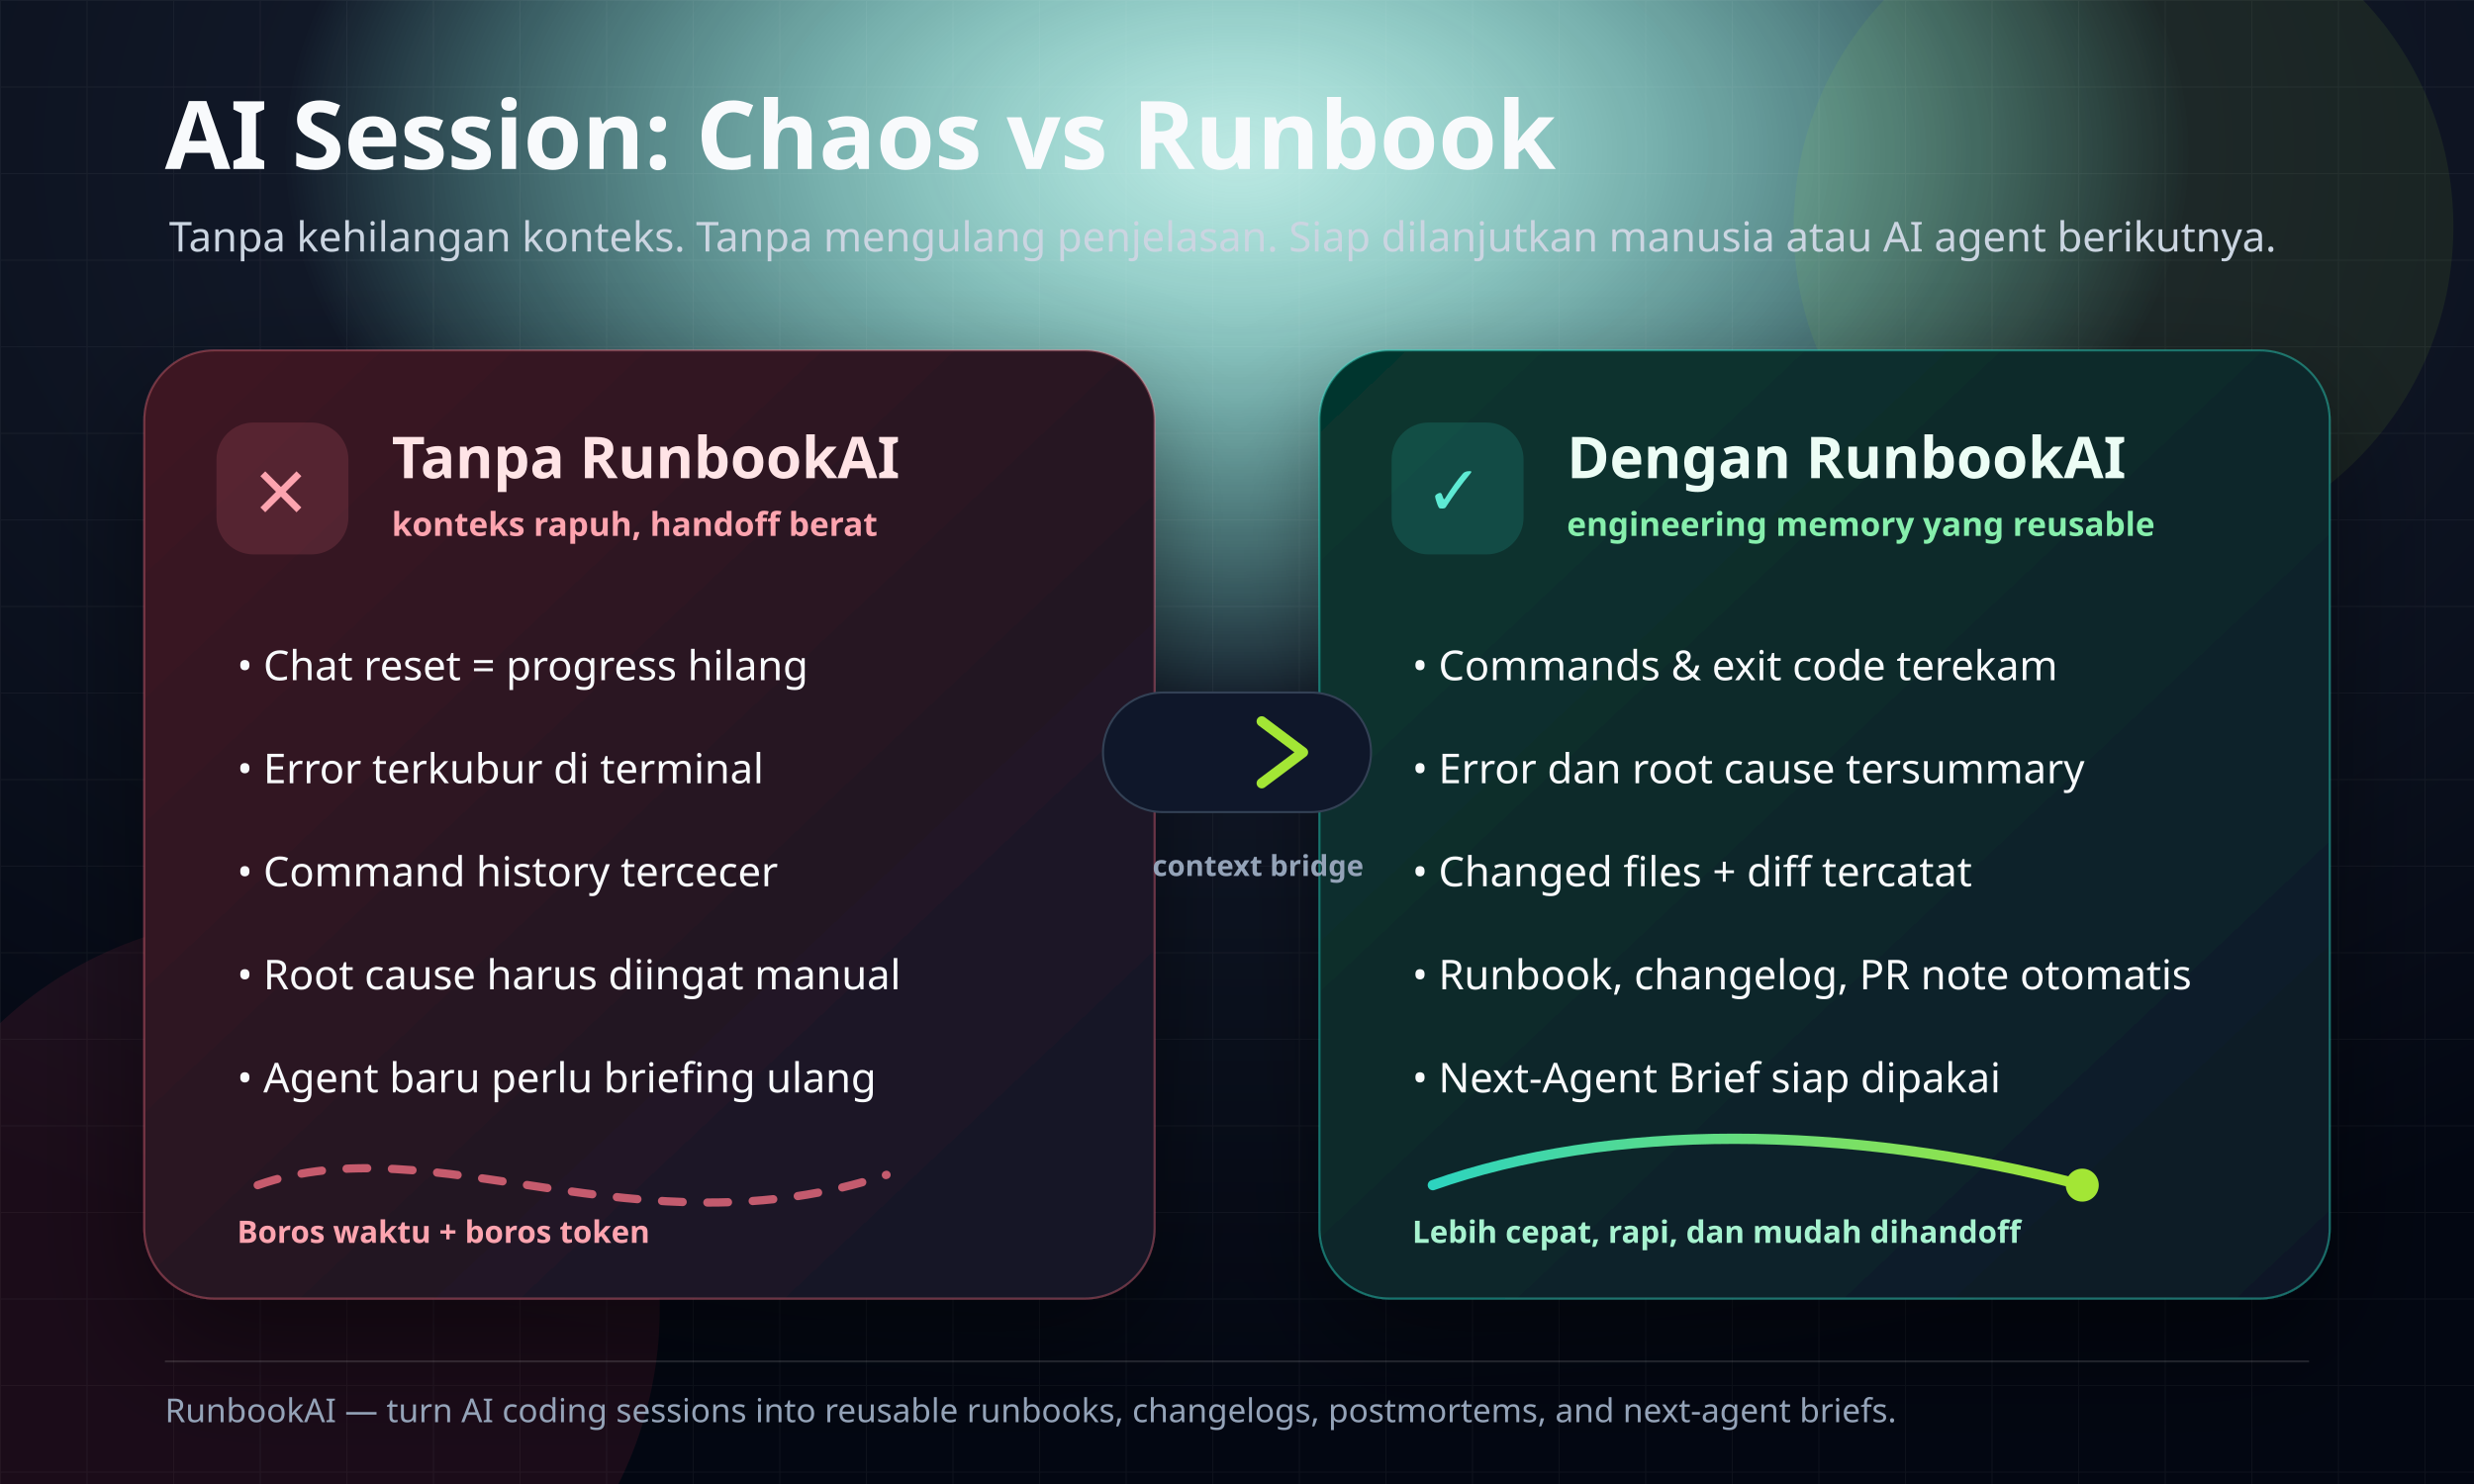
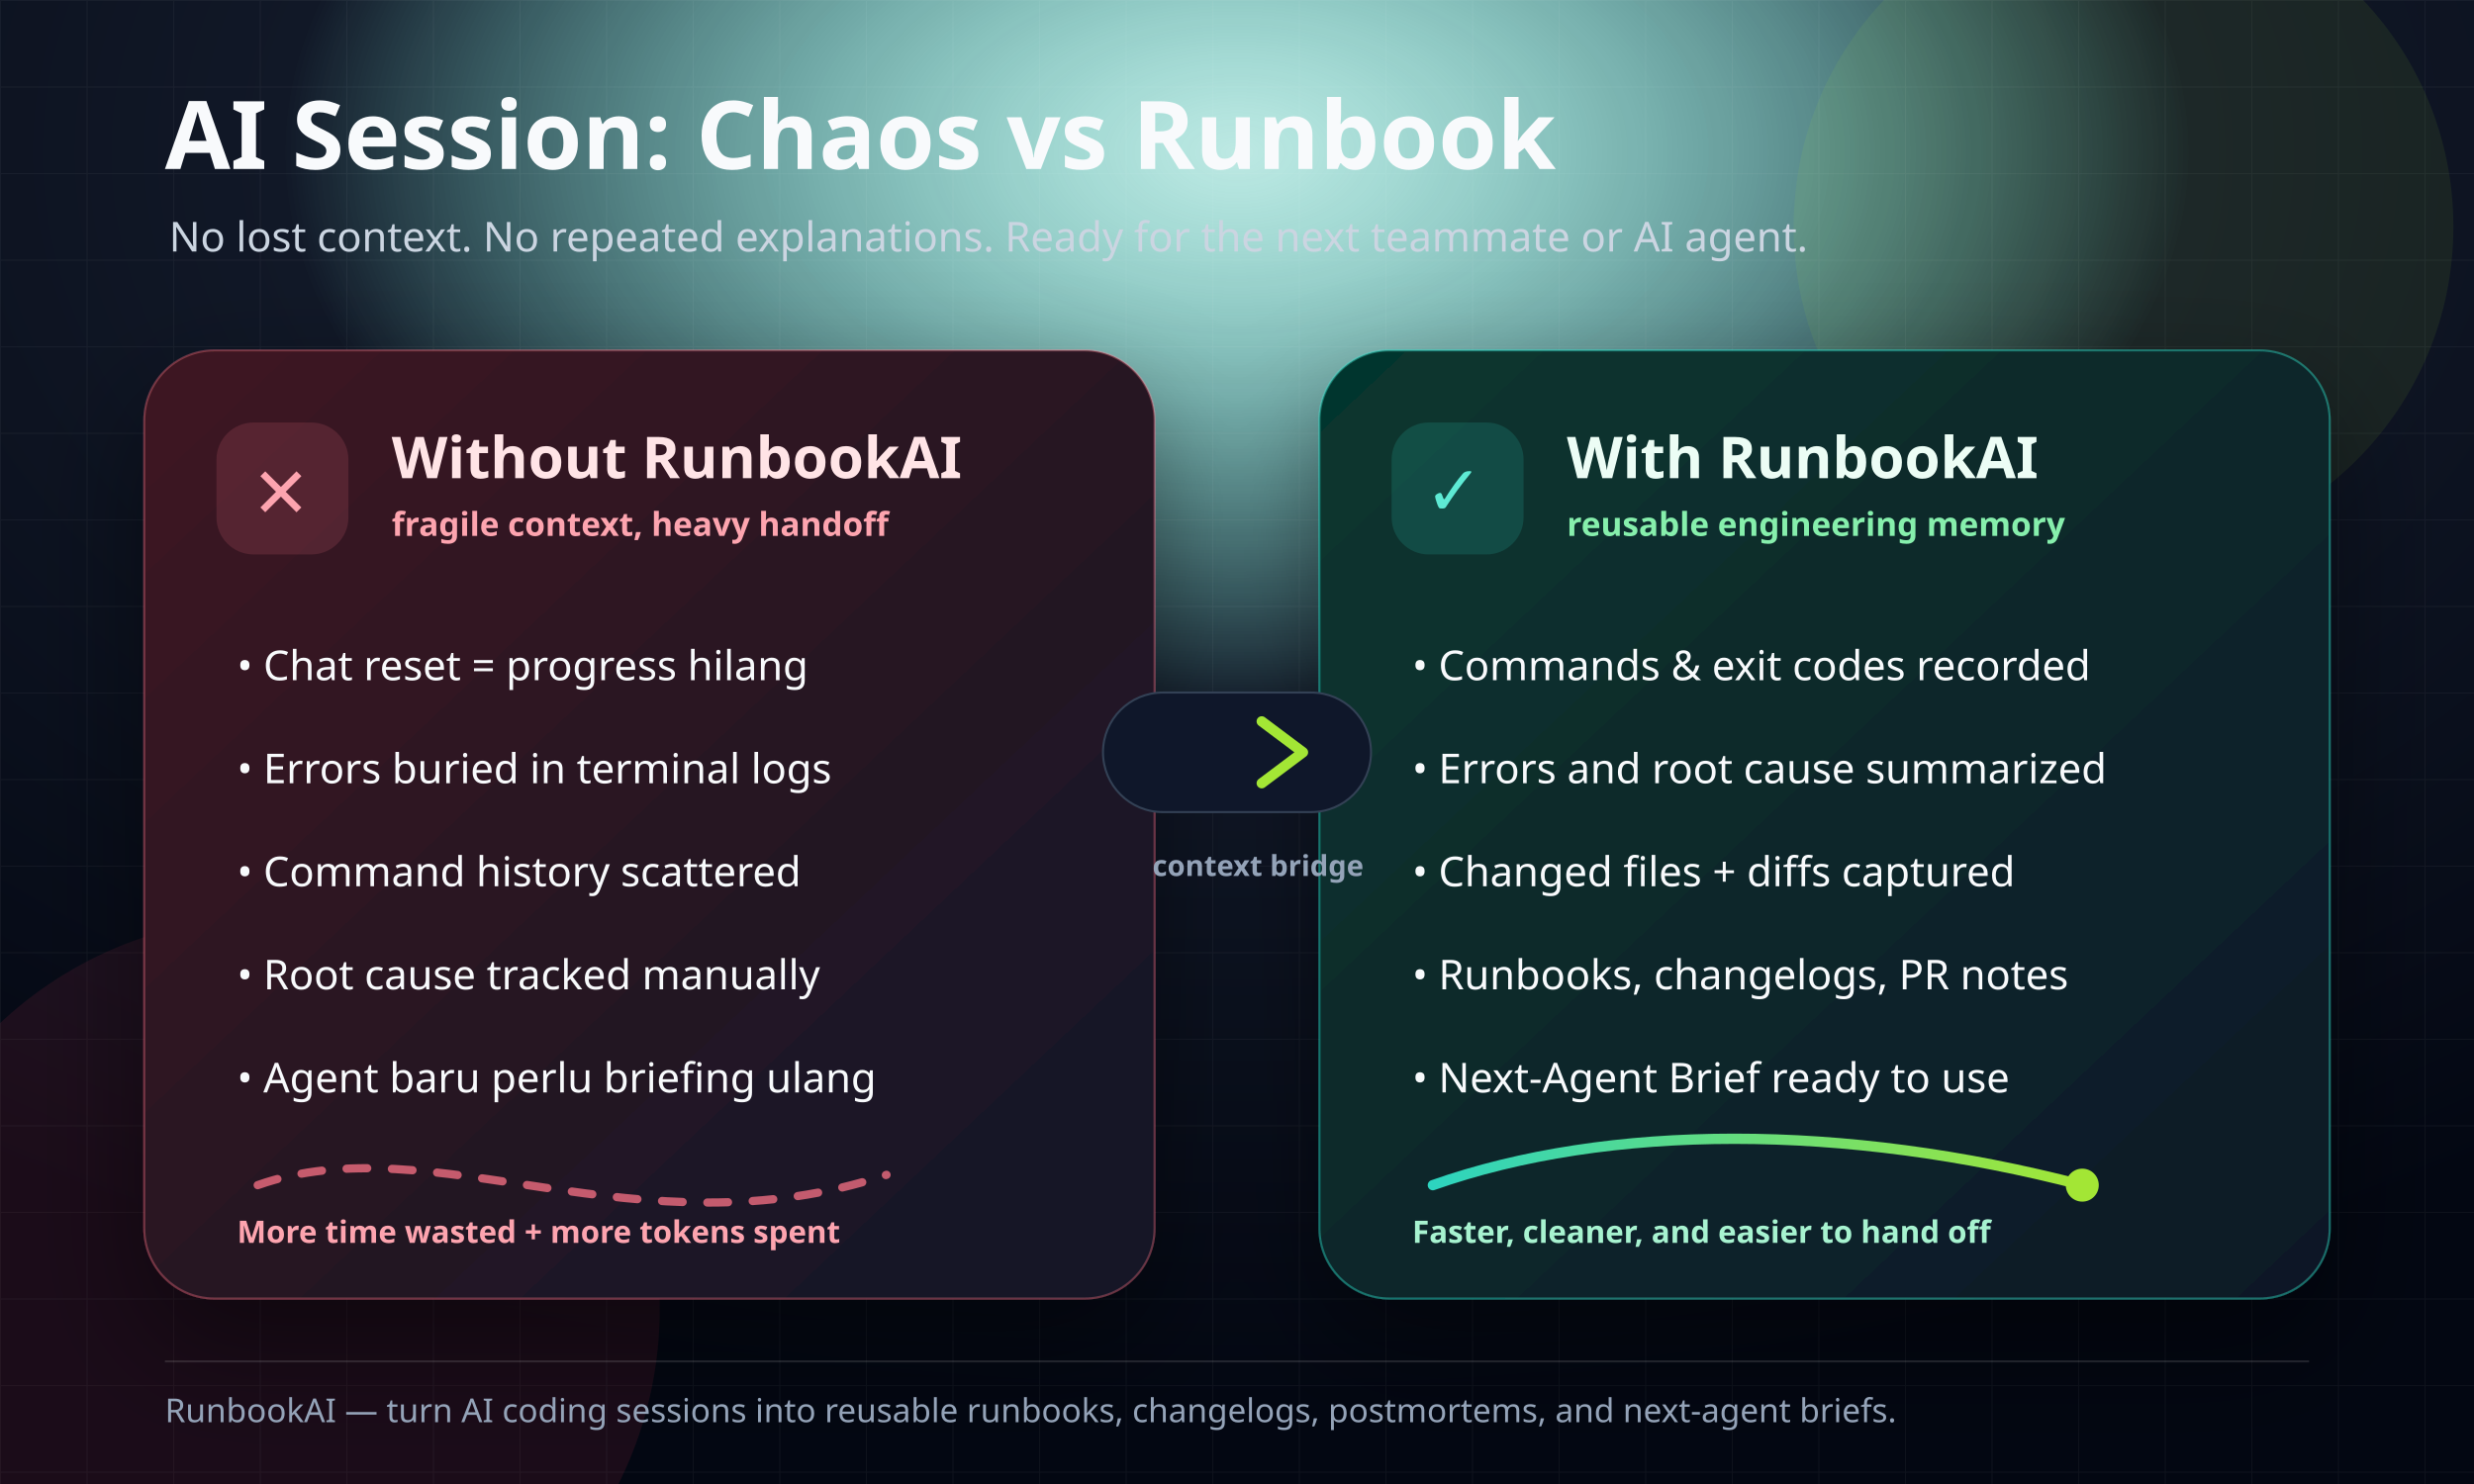
<svg xmlns="http://www.w3.org/2000/svg" width="1200" height="720" viewBox="0 0 1200 720" fill="none" role="img" aria-labelledby="title desc">
  <defs>
    <radialGradient id="bgGlow" cx="50%" cy="10%" r="85%">
      <stop offset="0%" stop-color="#2DD4BF" stop-opacity="0.26" />
      <stop offset="45%" stop-color="#111827" />
      <stop offset="100%" stop-color="#030712" />
    </radialGradient>
    <linearGradient id="badCard" x1="0" y1="0" x2="1" y2="1">
      <stop stop-color="#3F1820" />
      <stop offset="1" stop-color="#111827" />
    </linearGradient>
    <linearGradient id="goodCard" x1="0" y1="0" x2="1" y2="1">
      <stop stop-color="#06372F" />
      <stop offset="1" stop-color="#111827" />
    </linearGradient>
    <linearGradient id="accent" x1="0" y1="0" x2="1" y2="0">
      <stop stop-color="#2DD4BF" />
      <stop offset="1" stop-color="#A3E635" />
    </linearGradient>
    <filter id="shadow" x="-20%" y="-20%" width="140%" height="140%">
      <feDropShadow dx="0" dy="24" stdDeviation="28" flood-color="#000000" flood-opacity="0.45" />
    </filter>
    <pattern id="grid" width="42" height="42" patternUnits="userSpaceOnUse">
      <path d="M 42 0 L 0 0 0 42" stroke="#FFFFFF" stroke-opacity="0.045" stroke-width="1" />
    </pattern>
  </defs>
  <rect width="1200" height="720" fill="url(#bgGlow)" />
  <rect width="1200" height="720" fill="url(#grid)" />
  <circle cx="1030" cy="110" r="160" fill="#A3E635" opacity="0.08" />
  <circle cx="130" cy="635" r="190" fill="#F43F5E" opacity="0.10" />
  <text x="80" y="82" fill="#F8FAFC" font-family="Segoe UI, sans-serif" font-size="46" font-weight="800">AI Session: Chaos vs Runbook</text>
-   <text x="82" y="122" fill="#CBD5E1" font-family="Segoe UI, sans-serif" font-size="20">Tanpa kehilangan konteks. Tanpa mengulang penjelasan. Siap dilanjutkan manusia atau AI agent berikutnya.</text>
+   <text x="82" y="122" fill="#CBD5E1" font-family="Segoe UI, sans-serif" font-size="20">No lost context. No repeated explanations. Ready for the next teammate or AI agent.</text>
  <g filter="url(#shadow)">
    <rect x="70" y="170" width="490" height="460" rx="34" fill="url(#badCard)" stroke="#FB7185" stroke-opacity="0.35" />
    <rect x="640" y="170" width="490" height="460" rx="34" fill="url(#goodCard)" stroke="#2DD4BF" stroke-opacity="0.45" />
  </g>
  <g>
    <rect x="105" y="205" width="64" height="64" rx="18" fill="#FB7185" opacity="0.15" />
    <text x="122" y="251" fill="#FDA4AF" font-family="Segoe UI Emoji, Apple Color Emoji, sans-serif" font-size="34">✕</text>
-     <text x="190" y="232" fill="#FFE4E6" font-family="Segoe UI, sans-serif" font-size="28" font-weight="800">Tanpa RunbookAI</text>
-     <text x="190" y="260" fill="#FDA4AF" font-family="Segoe UI, sans-serif" font-size="16" font-weight="700">konteks rapuh, handoff berat</text>
+     <text x="190" y="232" fill="#FFE4E6" font-family="Segoe UI, sans-serif" font-size="28" font-weight="800">Without RunbookAI</text>
+     <text x="190" y="260" fill="#FDA4AF" font-family="Segoe UI, sans-serif" font-size="16" font-weight="700">fragile context, heavy handoff</text>
    <g font-family="Segoe UI, sans-serif" font-size="20" fill="#F8FAFC">
      <text x="115" y="330">• Chat reset = progress hilang</text>
-       <text x="115" y="380">• Error terkubur di terminal</text>
-       <text x="115" y="430">• Command history tercecer</text>
-       <text x="115" y="480">• Root cause harus diingat manual</text>
+       <text x="115" y="380">• Errors buried in terminal logs</text>
+       <text x="115" y="430">• Command history scattered</text>
+       <text x="115" y="480">• Root cause tracked manually</text>
      <text x="115" y="530">• Agent baru perlu briefing ulang</text>
    </g>
    <path d="M125 575 C210 545 310 610 430 570" stroke="#FB7185" stroke-width="4" stroke-linecap="round" stroke-dasharray="10 12" opacity="0.75" />
-     <text x="115" y="603" fill="#FDA4AF" font-family="Segoe UI, sans-serif" font-size="15" font-weight="700">Boros waktu + boros token</text>
+     <text x="115" y="603" fill="#FDA4AF" font-family="Segoe UI, sans-serif" font-size="15" font-weight="700">More time wasted + more tokens spent</text>
  </g>
  <g>
    <rect x="675" y="205" width="64" height="64" rx="18" fill="#2DD4BF" opacity="0.16" />
    <text x="691" y="250" fill="#5EEAD4" font-family="Segoe UI Emoji, Apple Color Emoji, sans-serif" font-size="34">✓</text>
-     <text x="760" y="232" fill="#ECFDF5" font-family="Segoe UI, sans-serif" font-size="28" font-weight="800">Dengan RunbookAI</text>
-     <text x="760" y="260" fill="#86EFAC" font-family="Segoe UI, sans-serif" font-size="16" font-weight="700">engineering memory yang reusable</text>
+     <text x="760" y="232" fill="#ECFDF5" font-family="Segoe UI, sans-serif" font-size="28" font-weight="800">With RunbookAI</text>
+     <text x="760" y="260" fill="#86EFAC" font-family="Segoe UI, sans-serif" font-size="16" font-weight="700">reusable engineering memory</text>
    <g font-family="Segoe UI, sans-serif" font-size="20" fill="#F8FAFC">
-       <text x="685" y="330">• Commands &amp; exit code terekam</text>
-       <text x="685" y="380">• Error dan root cause tersummary</text>
-       <text x="685" y="430">• Changed files + diff tercatat</text>
-       <text x="685" y="480">• Runbook, changelog, PR note otomatis</text>
-       <text x="685" y="530">• Next-Agent Brief siap dipakai</text>
+       <text x="685" y="330">• Commands &amp; exit codes recorded</text>
+       <text x="685" y="380">• Errors and root cause summarized</text>
+       <text x="685" y="430">• Changed files + diffs captured</text>
+       <text x="685" y="480">• Runbooks, changelogs, PR notes</text>
+       <text x="685" y="530">• Next-Agent Brief ready to use</text>
    </g>
    <path d="M695 575 C780 545 895 545 1010 575" stroke="url(#accent)" stroke-width="5" stroke-linecap="round" />
    <circle cx="1010" cy="575" r="8" fill="#A3E635" />
-     <text x="685" y="603" fill="#A7F3D0" font-family="Segoe UI, sans-serif" font-size="15" font-weight="700">Lebih cepat, rapi, dan mudah dihandoff</text>
+     <text x="685" y="603" fill="#A7F3D0" font-family="Segoe UI, sans-serif" font-size="15" font-weight="700">Faster, cleaner, and easier to hand off</text>
  </g>
  <g>
    <rect x="535" y="336" width="130" height="58" rx="29" fill="#0F172A" stroke="#334155" />
    <path d="M567 365 H625" stroke="url(#accent)" stroke-width="5" stroke-linecap="round" />
    <path d="M612 350 L632 365 L612 380" stroke="#A3E635" stroke-width="5" stroke-linecap="round" stroke-linejoin="round" />
    <text x="559" y="425" fill="#94A3B8" font-family="Segoe UI, sans-serif" font-size="14" font-weight="700">context bridge</text>
  </g>
  <rect x="80" y="660" width="1040" height="1" fill="#FFFFFF" opacity="0.12" />
  <text x="80" y="690" fill="#94A3B8" font-family="Segoe UI, sans-serif" font-size="16">RunbookAI — turn AI coding sessions into reusable runbooks, changelogs, postmortems, and next-agent briefs.</text>
</svg>
